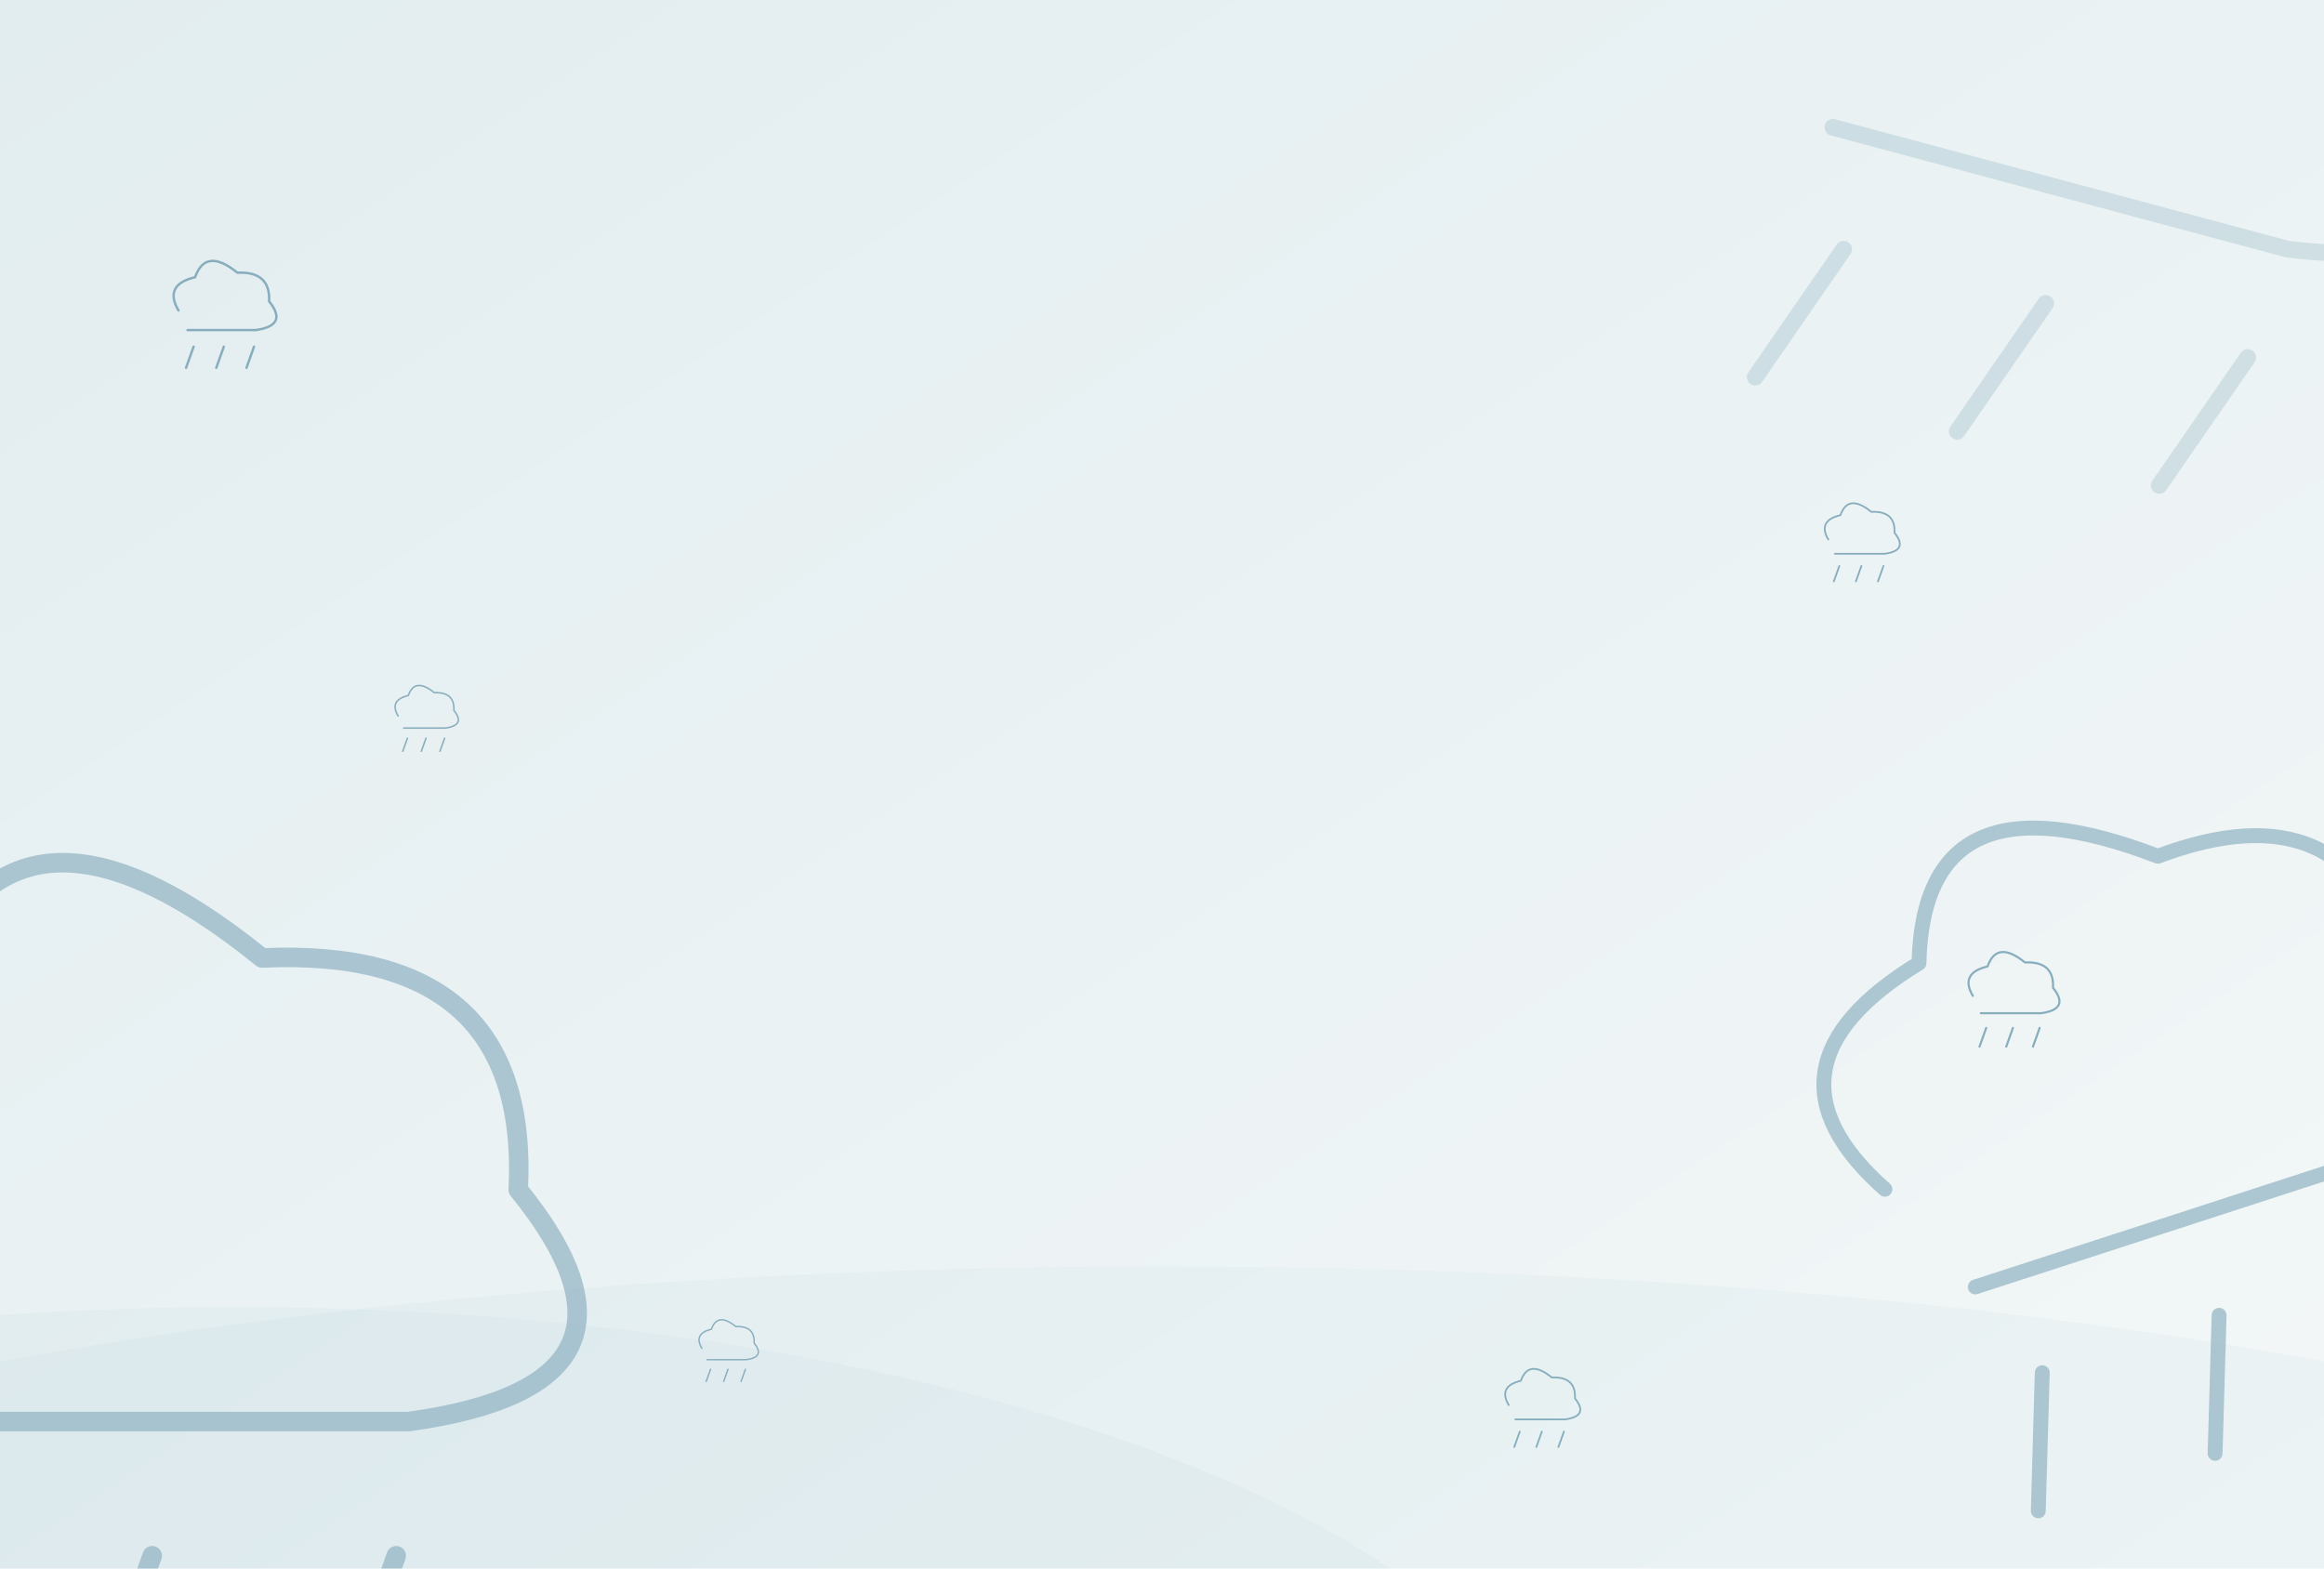
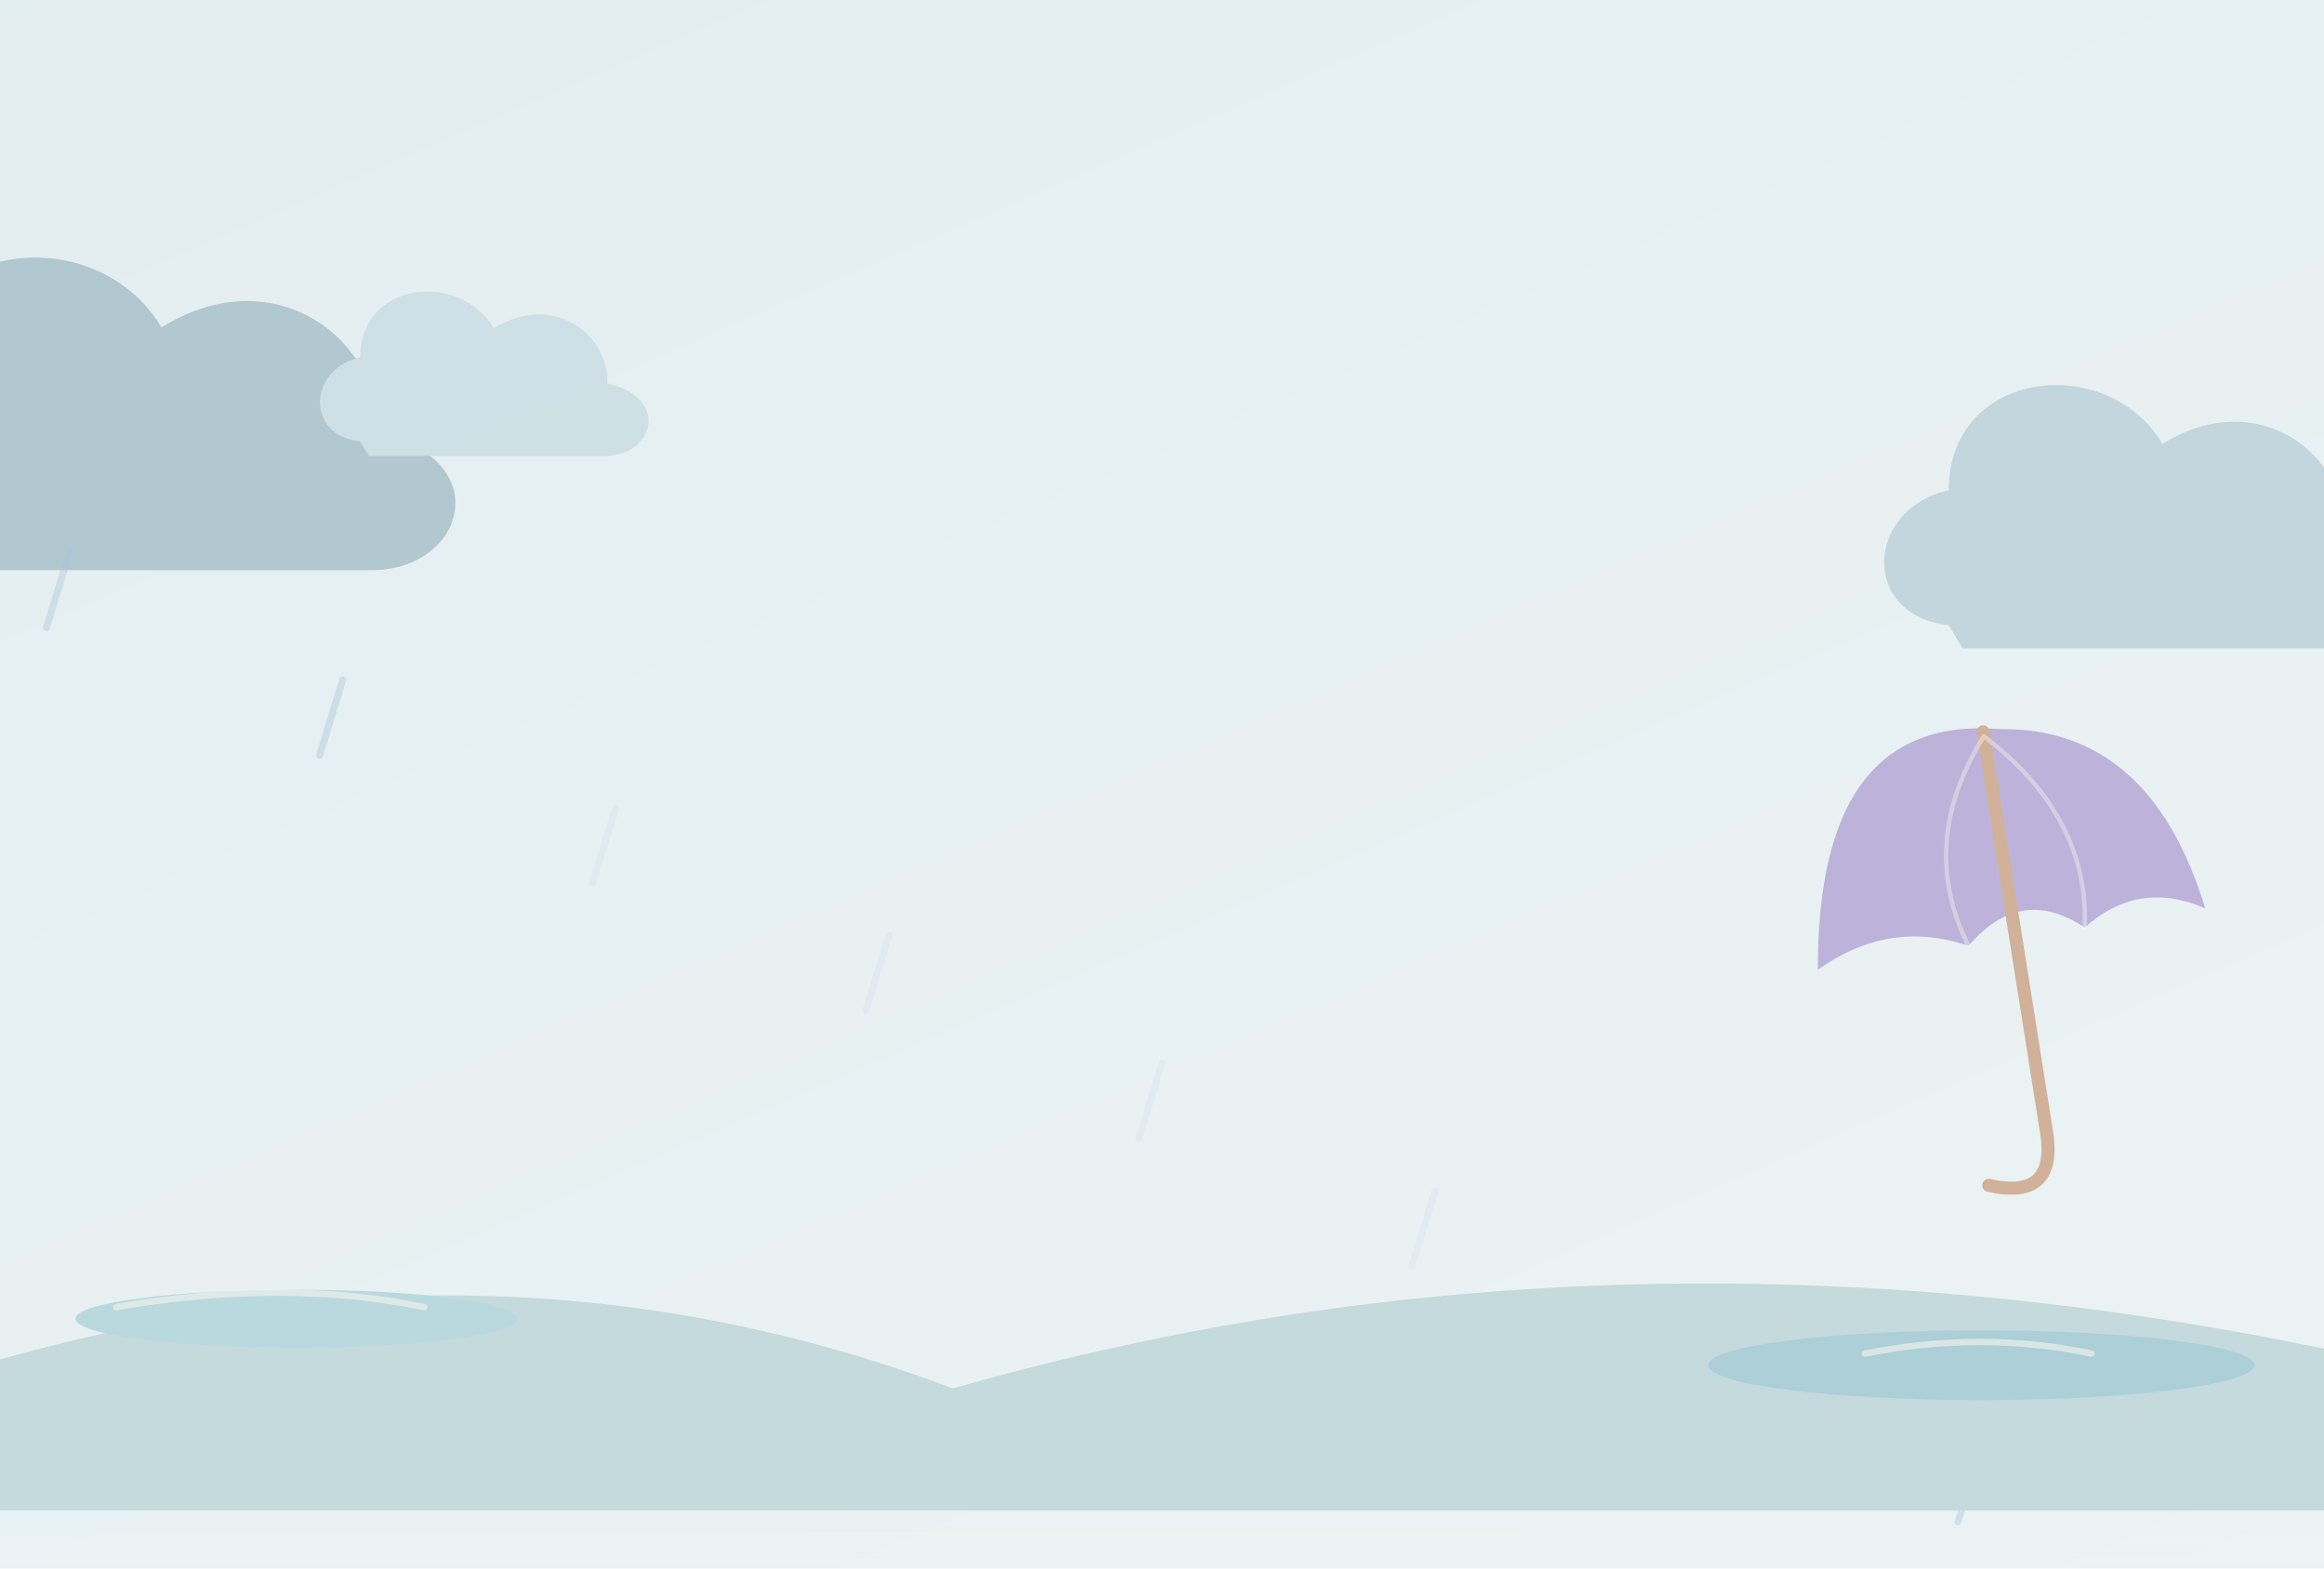
- <svg xmlns="http://www.w3.org/2000/svg" viewBox="0 0 400 270" preserveAspectRatio="xMidYMid slice" fill="none" stroke="currentColor" stroke-width="1.6" stroke-linecap="round" stroke-linejoin="round" color="rgb(136, 174, 190)">
+ <svg xmlns="http://www.w3.org/2000/svg" viewBox="0 70 400 270" preserveAspectRatio="xMidYMid slice" aria-hidden="true" color="">
  <defs>
-     <linearGradient id="scene-backdrop" x2="1" y2="1">
+     <linearGradient id="world-_r_a_-rainy-d-base" x2=".2" y2="1">
      <stop stop-color="#e2edf0" />
      <stop offset="1" stop-color="#f3f7f7" />
    </linearGradient>
+     <radialGradient id="world-_r_a_-rainy-d-glow">
+       <stop stop-color="#fff6d9" stop-opacity="0.78" />
+       <stop offset="1" stop-color="#fff6d9" stop-opacity="0" />
+     </radialGradient>
+     <radialGradient id="world-_r_a_-rainy-d-shadow">
+       <stop stop-color="#88aebe" stop-opacity=".2" />
+       <stop offset="1" stop-color="#88aebe" stop-opacity="0" />
+     </radialGradient>
+     <linearGradient id="world-_r_a_-rainy-d-quiet" x2="0" y2="1">
+       <stop stop-color="#f3f7f7" stop-opacity="0" />
+       <stop offset=".18" stop-color="#f3f7f7" stop-opacity=".7" />
+       <stop offset=".7" stop-color="#f3f7f7" stop-opacity=".82" />
+       <stop offset="1" stop-color="#f3f7f7" stop-opacity="0" />
+     </linearGradient>
  </defs>
-   <rect width="400" height="270" fill="url(#scene-backdrop)" stroke="none" />
-   <defs>
-     <g id="world-_r_a_">
-       <path d="M-28-6Q-38-23-17-28Q-10-48 11-31Q33-32 32-12Q45 4 23 7H-22" />
-       <path d="M-18 18-23 32M2 18-3 32M22 18 17 32" />
+   <rect width="400" height="850" fill="url(#world-_r_a_-rainy-d-base)" />
+   <g opacity="0.86">
+     <g transform="translate(24 152) rotate(0) scale(0.95)">
+       <path d="M-42 12C-61 10-60-13-42-17C-42-43-8-47 4-27C25-40 44-24 43-8C65-3 59 17 42 17H-39Z" fill="#a9c1cc" />
    </g>
-   </defs>
-   <ellipse cx="200" cy="298" rx="330" ry="80" fill="currentColor" opacity=".07" stroke="none" />
-   <ellipse cx="40" cy="315" rx="230" ry="90" fill="currentColor" opacity=".07" stroke="none" />
-   <g opacity="0.65">
-     <use href="#world-_r_a_" transform="translate(22 230) scale(2.1)" />
-     <use href="#world-_r_a_" transform="translate(370 200) scale(1.6) rotate(-18)" />
-     <use href="#world-_r_a_" transform="translate(357 20) scale(1.8) rotate(15)" opacity=".45" />
+     <g transform="translate(369 168) rotate(0) scale(0.8)">
+       <path d="M-42 12C-61 10-60-13-42-17C-42-43-8-47 4-27C25-40 44-24 43-8C65-3 59 17 42 17H-39Z" fill="#bdd2da" />
+     </g>
+     <g transform="translate(83 140) rotate(0) scale(0.5)">
+       <path d="M-42 12C-61 10-60-13-42-17C-42-43-8-47 4-27C25-40 44-24 43-8C65-3 59 17 42 17H-39Z" fill="#cbdde3" />
+     </g>
+     <path d="M12 165l-4 13" fill="none" stroke="#99bed7" stroke-width="1.2" stroke-linecap="round" stroke-linejoin="round" opacity="0.4" />
+     <path d="M59 187l-4 13" fill="none" stroke="#99bed7" stroke-width="1.2" stroke-linecap="round" stroke-linejoin="round" opacity="0.4" />
+     <path d="M106 209l-4 13" fill="none" stroke="#99bed7" stroke-width="1.2" stroke-linecap="round" stroke-linejoin="round" opacity="0.1" />
+     <path d="M153 231l-4 13" fill="none" stroke="#99bed7" stroke-width="1.2" stroke-linecap="round" stroke-linejoin="round" opacity="0.1" />
+     <path d="M200 253l-4 13" fill="none" stroke="#99bed7" stroke-width="1.2" stroke-linecap="round" stroke-linejoin="round" opacity="0.1" />
+     <path d="M247 275l-4 13" fill="none" stroke="#99bed7" stroke-width="1.2" stroke-linecap="round" stroke-linejoin="round" opacity="0.1" />
+     <path d="M294 297l-4 13" fill="none" stroke="#99bed7" stroke-width="1.2" stroke-linecap="round" stroke-linejoin="round" opacity="0.1" />
+     <path d="M341 319l-4 13" fill="none" stroke="#99bed7" stroke-width="1.2" stroke-linecap="round" stroke-linejoin="round" opacity="0.4" />
+     <path d="M388 341l-4 13" fill="none" stroke="#99bed7" stroke-width="1.2" stroke-linecap="round" stroke-linejoin="round" opacity="0.4" />
+     <path d="M35 363l-4 13" fill="none" stroke="#99bed7" stroke-width="1.2" stroke-linecap="round" stroke-linejoin="round" opacity="0.4" />
+     <path d="M82 385l-4 13" fill="none" stroke="#99bed7" stroke-width="1.2" stroke-linecap="round" stroke-linejoin="round" opacity="0.4" />
+     <path d="M129 407l-4 13" fill="none" stroke="#99bed7" stroke-width="1.2" stroke-linecap="round" stroke-linejoin="round" opacity="0.1" />
+     <path d="M176 429l-4 13" fill="none" stroke="#99bed7" stroke-width="1.2" stroke-linecap="round" stroke-linejoin="round" opacity="0.1" />
+     <path d="M223 451l-4 13" fill="none" stroke="#99bed7" stroke-width="1.2" stroke-linecap="round" stroke-linejoin="round" opacity="0.1" />
+     <path d="M270 473l-4 13" fill="none" stroke="#99bed7" stroke-width="1.2" stroke-linecap="round" stroke-linejoin="round" opacity="0.1" />
+     <path d="M317 495l-4 13" fill="none" stroke="#99bed7" stroke-width="1.2" stroke-linecap="round" stroke-linejoin="round" opacity="0.4" />
+     <path d="M364 517l-4 13" fill="none" stroke="#99bed7" stroke-width="1.2" stroke-linecap="round" stroke-linejoin="round" opacity="0.4" />
+     <path d="M11 539l-4 13" fill="none" stroke="#99bed7" stroke-width="1.2" stroke-linecap="round" stroke-linejoin="round" opacity="0.4" />
+     <path d="M58 561l-4 13" fill="none" stroke="#99bed7" stroke-width="1.2" stroke-linecap="round" stroke-linejoin="round" opacity="0.4" />
+     <path d="M105 583l-4 13" fill="none" stroke="#99bed7" stroke-width="1.2" stroke-linecap="round" stroke-linejoin="round" opacity="0.1" />
+     <path d="M152 605l-4 13" fill="none" stroke="#99bed7" stroke-width="1.2" stroke-linecap="round" stroke-linejoin="round" opacity="0.1" />
+     <path d="M199 627l-4 13" fill="none" stroke="#99bed7" stroke-width="1.2" stroke-linecap="round" stroke-linejoin="round" opacity="0.1" />
+     <path d="M246 649l-4 13" fill="none" stroke="#99bed7" stroke-width="1.2" stroke-linecap="round" stroke-linejoin="round" opacity="0.1" />
+     <path d="M293 671l-4 13" fill="none" stroke="#99bed7" stroke-width="1.2" stroke-linecap="round" stroke-linejoin="round" opacity="0.1" />
+     <path d="M340 693l-4 13" fill="none" stroke="#99bed7" stroke-width="1.2" stroke-linecap="round" stroke-linejoin="round" opacity="0.4" />
+     <path d="M387 715l-4 13" fill="none" stroke="#99bed7" stroke-width="1.2" stroke-linecap="round" stroke-linejoin="round" opacity="0.4" />
+     <path d="M-10 307Q82 278 164 309Q283 275 413 305V330H-10Z" fill="#bed6da" />
+     <g transform="translate(344 232) rotate(-9) scale(0.75)">
+       <path d="M-42 0Q-33-58 8-48Q42-43 48 0Q34-9 20 0Q7-12-7 0Q-24-9-42 0Z" fill="#b6a9d6" />
+       <path d="M4-48V45Q4 61-11 55" fill="none" stroke="#cda78c" stroke-width="3" stroke-linecap="round" stroke-linejoin="round" />
+       <path d="M4-47Q-15-25-7 0M4-47Q25-25 20 0" fill="none" stroke="#fffaf0" stroke-width="1" stroke-linecap="round" stroke-linejoin="round" opacity=".4" />
+     </g>
+     <ellipse cx="341" cy="305" rx="47" ry="6" fill="#a3cad3" />
+     <ellipse cx="51" cy="297" rx="38" ry="5" fill="#b3d5dc" />
+     <path d="M20 295Q49 290 73 295M321 303Q341 299 360 303" fill="none" stroke="#fffaf0" stroke-width="1.1" stroke-linecap="round" stroke-linejoin="round" opacity=".55" />
  </g>
-   <g transform="translate(38 55) scale(0.26)">
-     <g class="series-world-mote" style="animation-delay: 0s; animation-duration: 7s;">
-       <use href="#world-_r_a_" />
-     </g>
-   </g>
-   <g transform="translate(320 94) scale(0.19)">
-     <g class="series-world-mote" style="animation-delay: -1.7s; animation-duration: 8s;">
-       <use href="#world-_r_a_" />
-     </g>
-   </g>
-   <g transform="translate(73 124.2) scale(0.16)">
-     <g class="series-world-mote" style="animation-delay: -3.4s; animation-duration: 9s;">
-       <use href="#world-_r_a_" />
-     </g>
-   </g>
-   <g transform="translate(346 172.8) scale(0.23)">
-     <g class="series-world-mote" style="animation-delay: -5.1s; animation-duration: 7s;">
-       <use href="#world-_r_a_" />
-     </g>
-   </g>
-   <g transform="translate(125 233) scale(0.15)">
-     <g class="series-world-mote" style="animation-delay: -6.8s; animation-duration: 8s;">
-       <use href="#world-_r_a_" />
-     </g>
-   </g>
-   <g transform="translate(265 243) scale(0.19)">
-     <g class="series-world-mote" style="animation-delay: -8.5s; animation-duration: 9s;">
-       <use href="#world-_r_a_" />
+   <rect y="330" width="400" height="390" fill="url(#world-_r_a_-rainy-d-quiet)" />
+   <g opacity="0.72">
+     <path d="M0 730Q151 700 400 741V850H0Z" fill="#cbdfe2" />
+     <ellipse cx="54" cy="782" rx="82" ry="16" fill="#b4cfd5" />
+     <ellipse cx="358" cy="825" rx="98" ry="19" fill="#b7d3da" />
+     <g transform="translate(15 730) rotate(0) scale(0.7)">
+       <path d="M0 0Q-5-34 5-57" fill="none" stroke="#a9cbb8" stroke-width="3" stroke-linecap="round" stroke-linejoin="round" />
+       <path d="M-2-21Q-36-32-26-50Q-3-49-2-21M0-33Q1-66 24-62Q26-41 0-33M3-48Q-15-72-3-83Q16-74 3-48" fill="#a9cbb8" />
+       <path d="M-18-5H18L13 22Q0 28-13 22Z" fill="#93a9b8" />
    </g>
  </g>
</svg>
